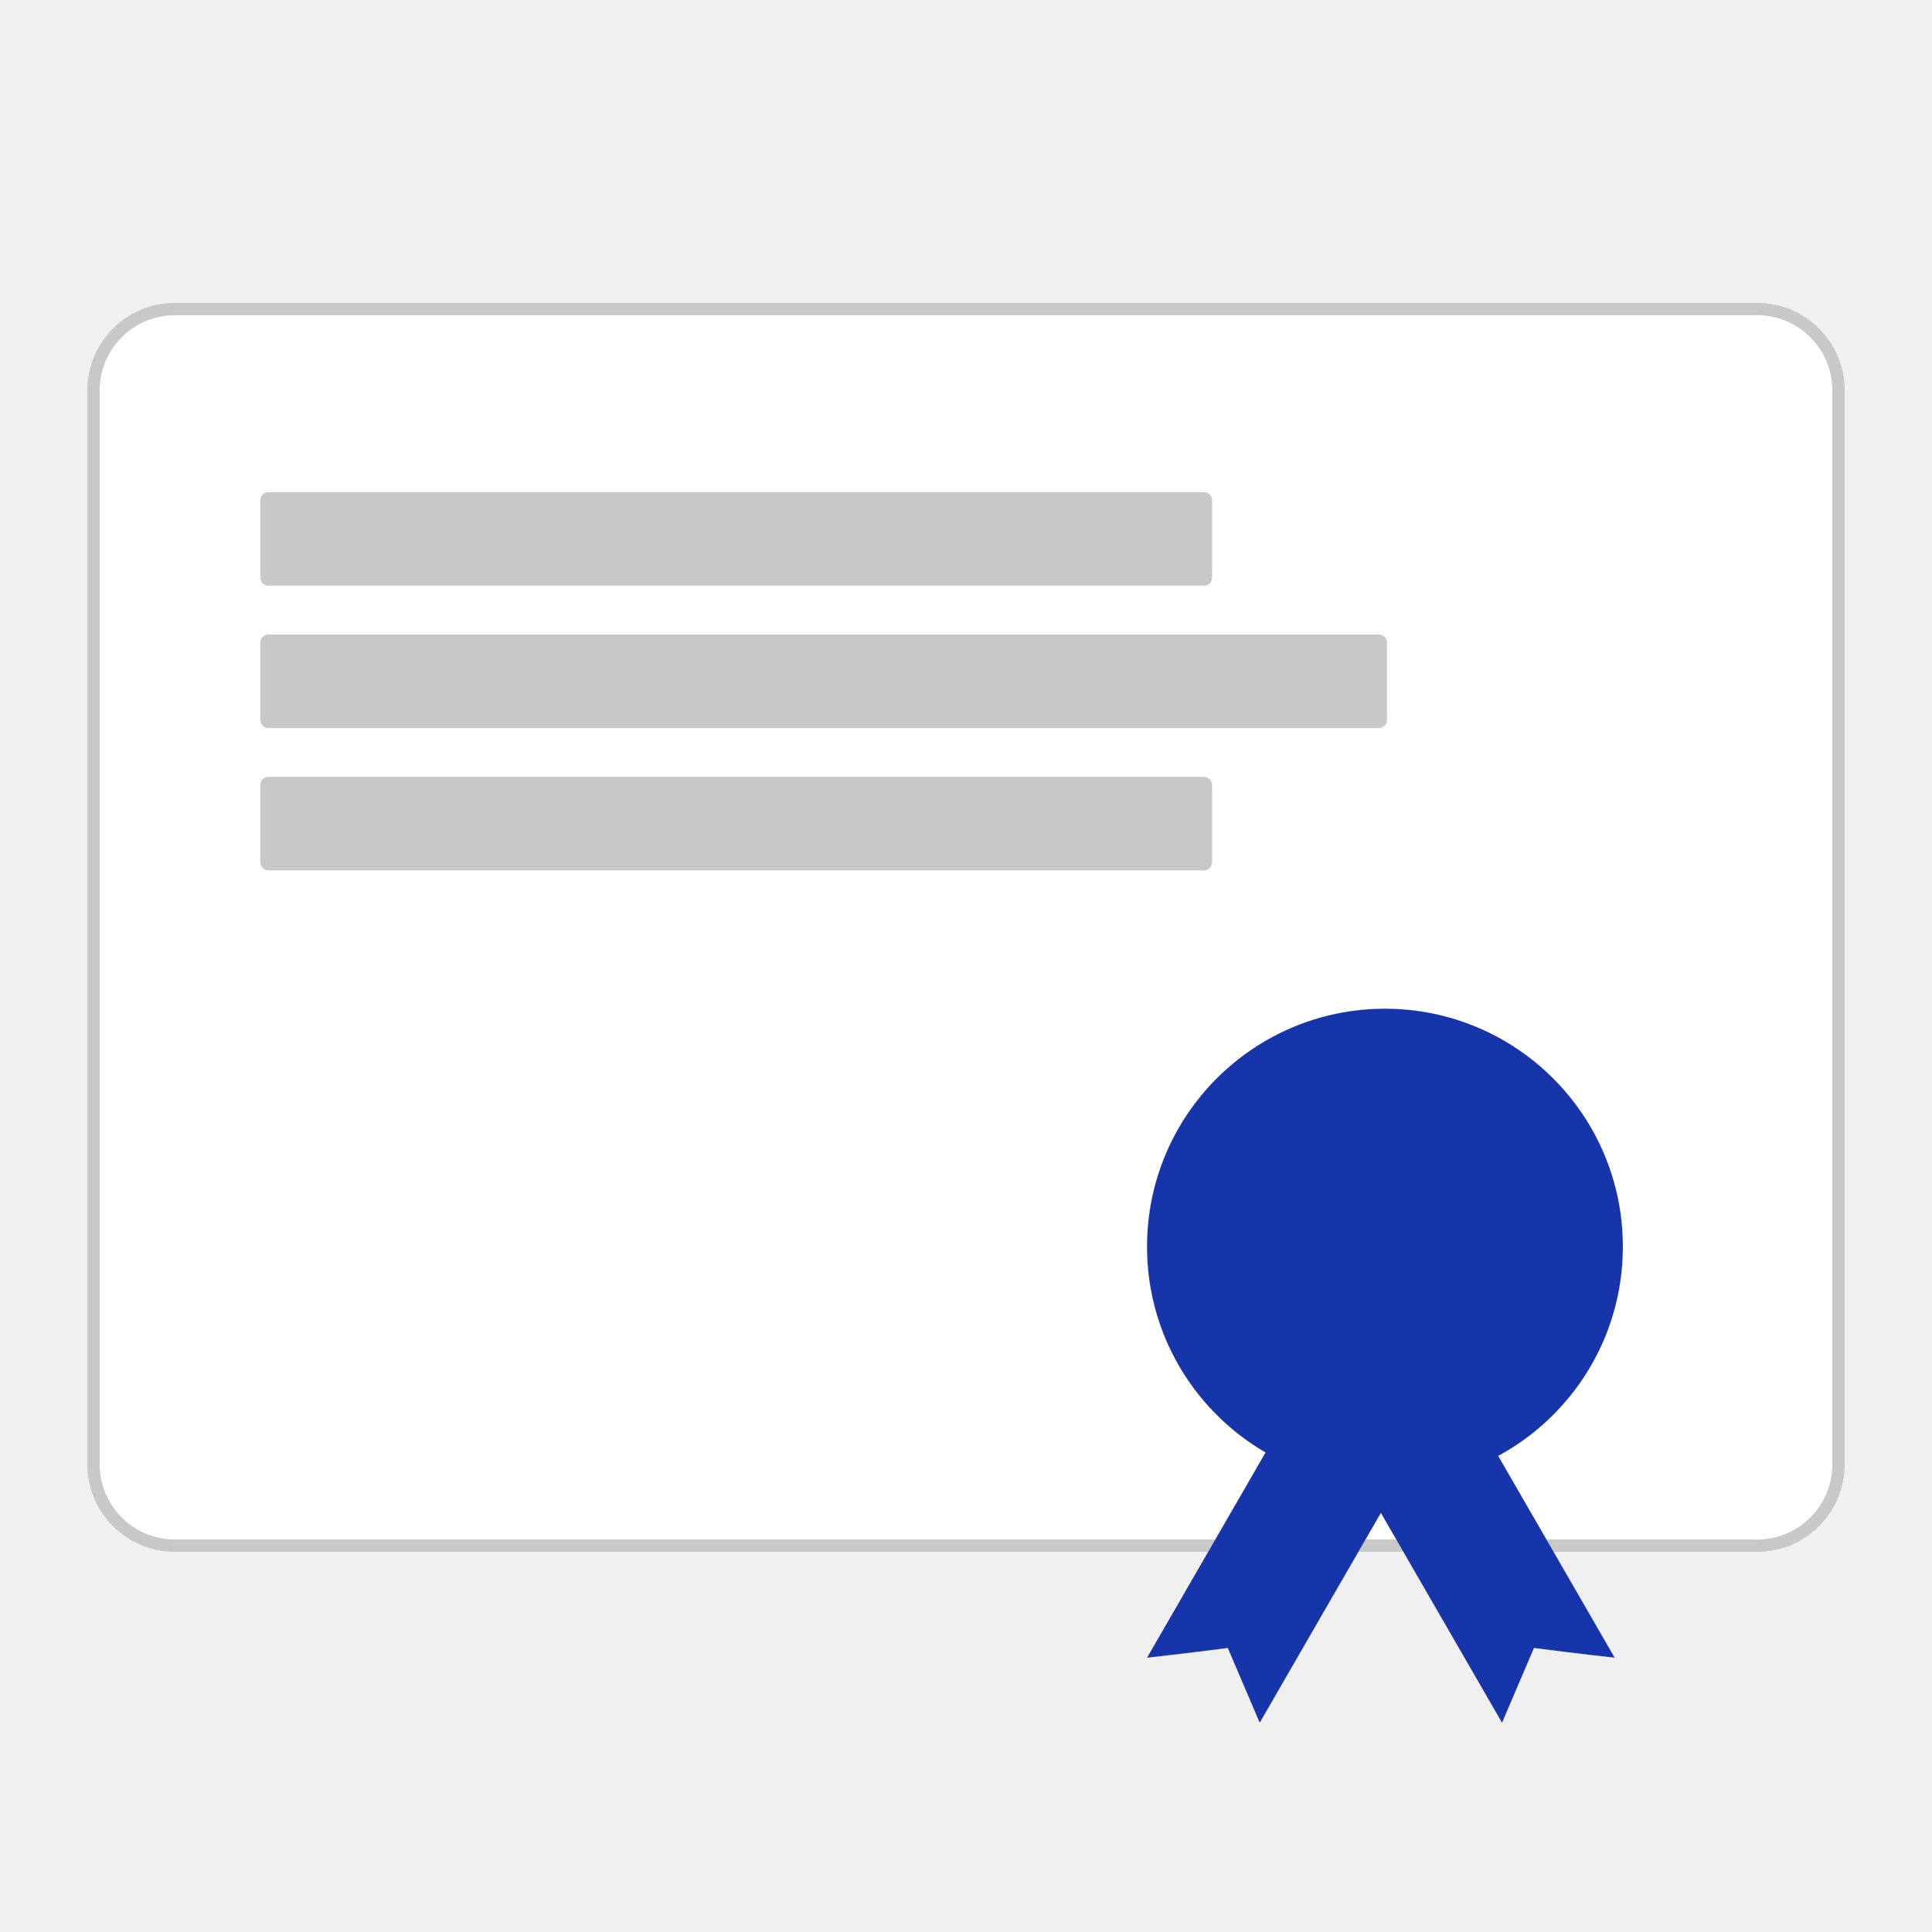
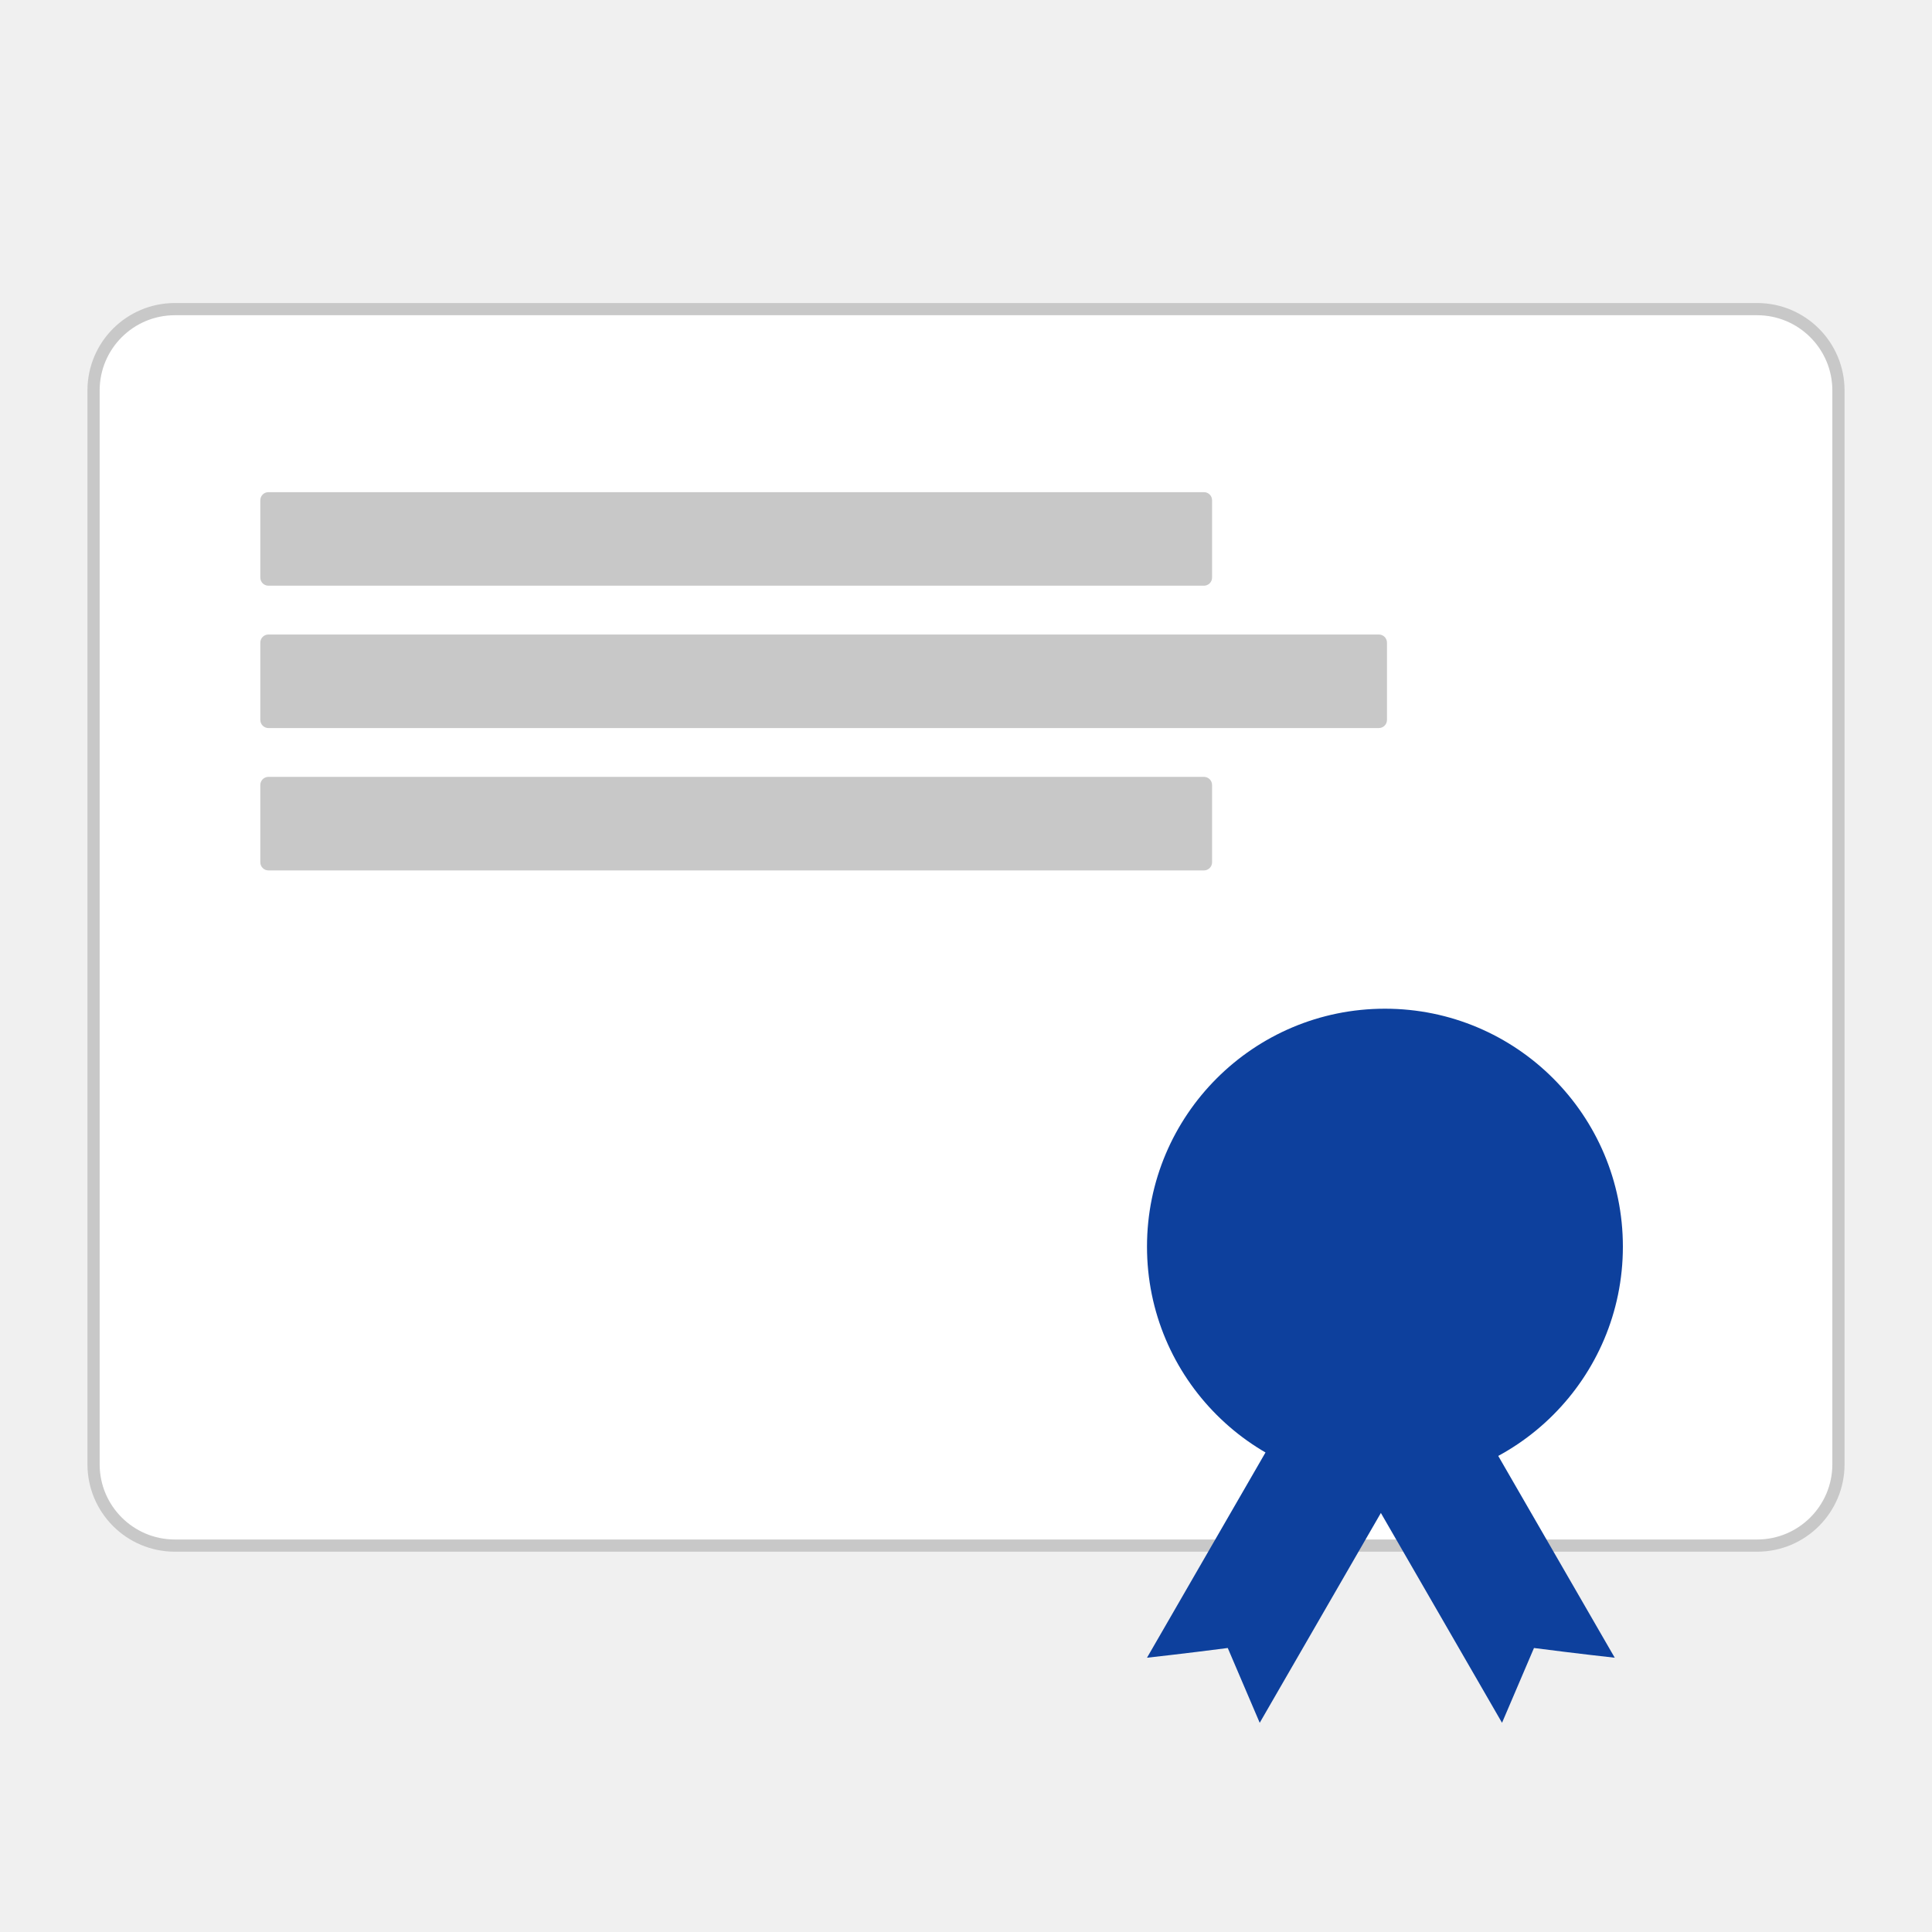
<svg xmlns="http://www.w3.org/2000/svg" width="475" height="475" viewBox="0 0 475 475">
  <defs>
    <style>
      .cls-1 {
        fill: #fff;
        stroke: #c8c8c8;
        stroke-linejoin: round;
        stroke-width: 3px;
      }

-       .cls-2, .cls-4 {
+       .cls-2 {
        fill: #c8c8c8;
      }

-       .cls-3 {
-         filter: url(#filter);
+       .cls-3, .cls-4 {
+         fill: #0d409d;
      }

-       .cls-4 {
+       .cls-3 {
        fill-rule: evenodd;
      }
    </style>
-     <filter id="filter" filterUnits="userSpaceOnUse">
-       <feFlood result="flood" flood-color="#1336aa" />
-       <feComposite result="composite" operator="in" in2="SourceGraphic" />
-       <feBlend result="blend" in2="SourceGraphic" />
-     </filter>
  </defs>
  <rect id="Rounded_Rectangle_1" data-name="Rounded Rectangle 1" class="cls-1" x="23" y="76" width="429" height="304" rx="20" ry="20" />
-   <rect id="Rounded_Rectangle_1_copy" data-name="Rounded Rectangle 1 copy" class="cls-1" x="23" y="76" width="429" height="304" rx="20" ry="20" />
  <rect id="Rectangle_1_copy_4" data-name="Rectangle 1 copy 4" class="cls-2" x="64" y="191" width="234" height="23" rx="2" ry="2" />
  <rect id="Rectangle_1_copy_5" data-name="Rectangle 1 copy 5" class="cls-2" x="64" y="156" width="277" height="23" rx="2" ry="2" />
  <rect id="Rectangle_1_copy_6" data-name="Rectangle 1 copy 6" class="cls-2" x="64" y="121" width="234" height="23" rx="2" ry="2" />
-   <g class="cls-3">
-     <path id="Rectangle_1_copy" data-name="Rectangle 1 copy" class="cls-4" d="M327.5,328.758l27.713,16-45.5,78.808s-4.484-10.487-7.857-18.392C291.229,406.556,282,407.566,282,407.566Z" />
-     <path id="Rectangle_1_copy_2" data-name="Rectangle 1 copy 2" class="cls-4" d="M351.5,328.758l-27.713,16,45.5,78.808s4.484-10.487,7.857-18.392c10.627,1.382,19.856,2.392,19.856,2.392Z" />
-     <circle class="cls-2" cx="340.5" cy="306.5" r="58.5" />
-   </g>
+   <path id="Rectangle_1_copy" data-name="Rectangle 1 copy" class="cls-3" d="M327.5,328.758l27.713,16-45.5,78.808s-4.484-10.487-7.857-18.392C291.229,406.556,282,407.566,282,407.566Z" />
+   <path id="Rectangle_1_copy_2" data-name="Rectangle 1 copy 2" class="cls-3" d="M351.5,328.758l-27.713,16,45.5,78.808s4.484-10.487,7.857-18.392c10.627,1.382,19.856,2.392,19.856,2.392Z" />
+   <circle class="cls-4" cx="340.5" cy="306.5" r="58.5" />
</svg>
